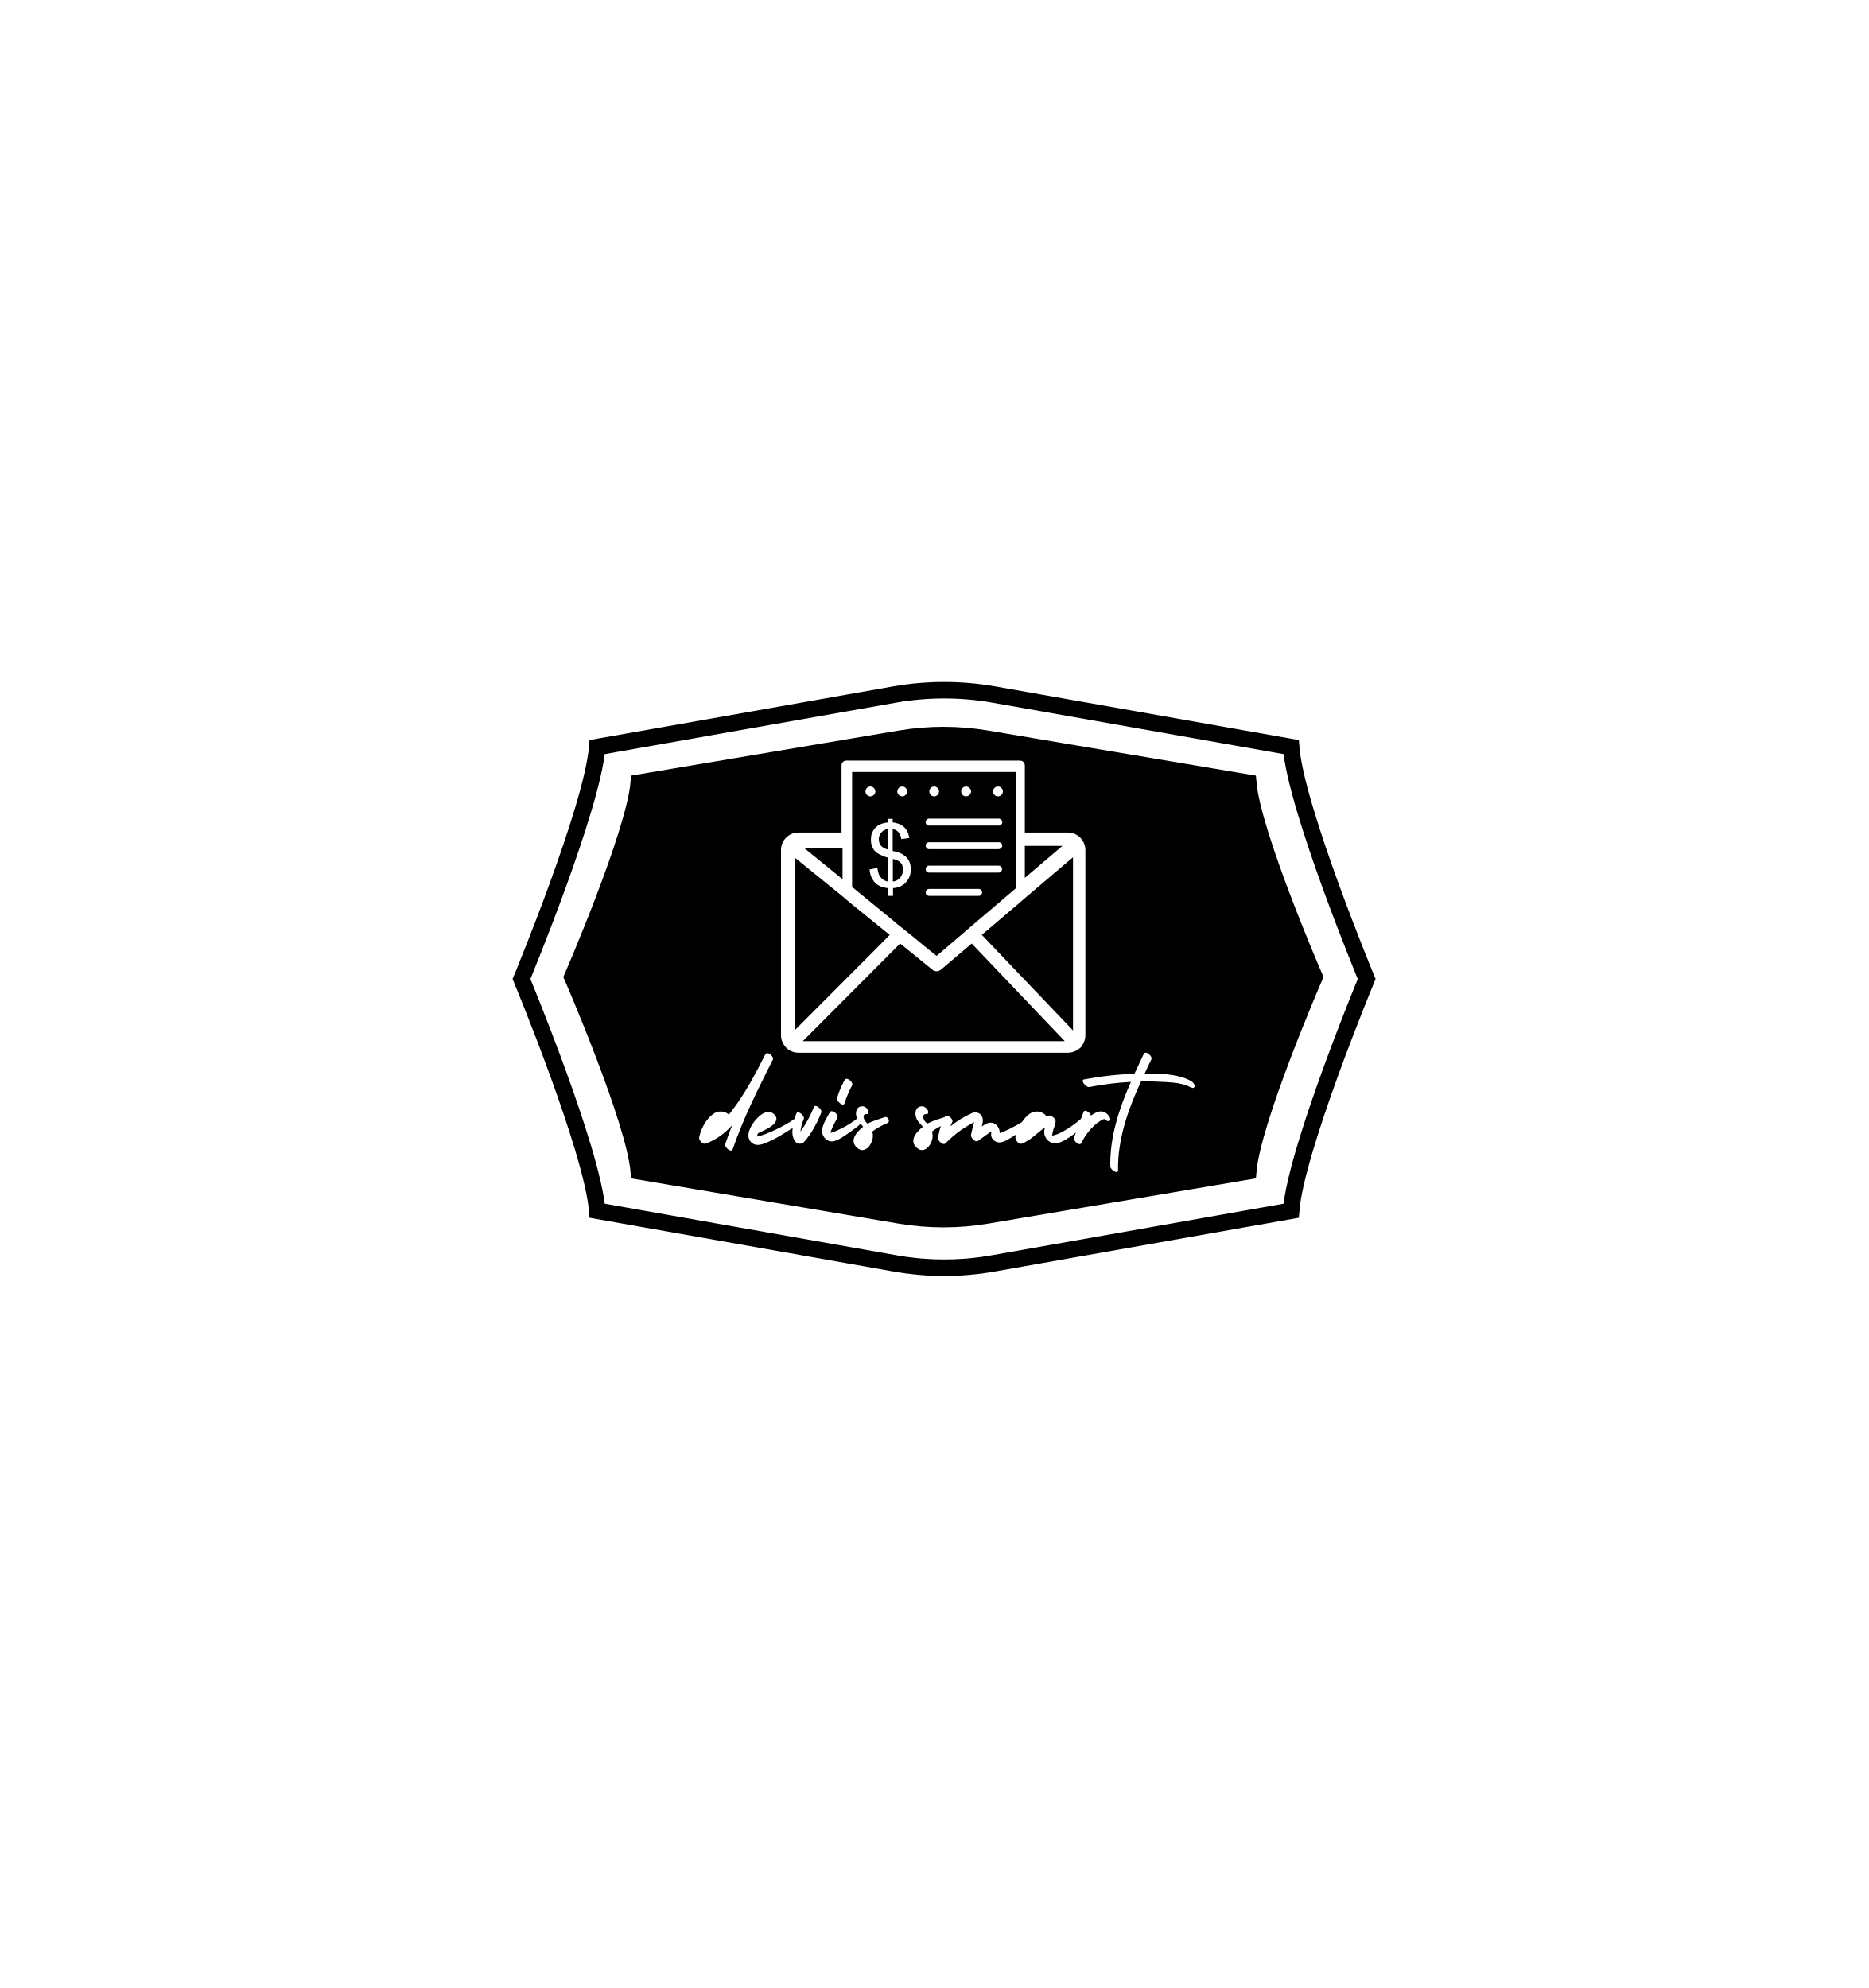
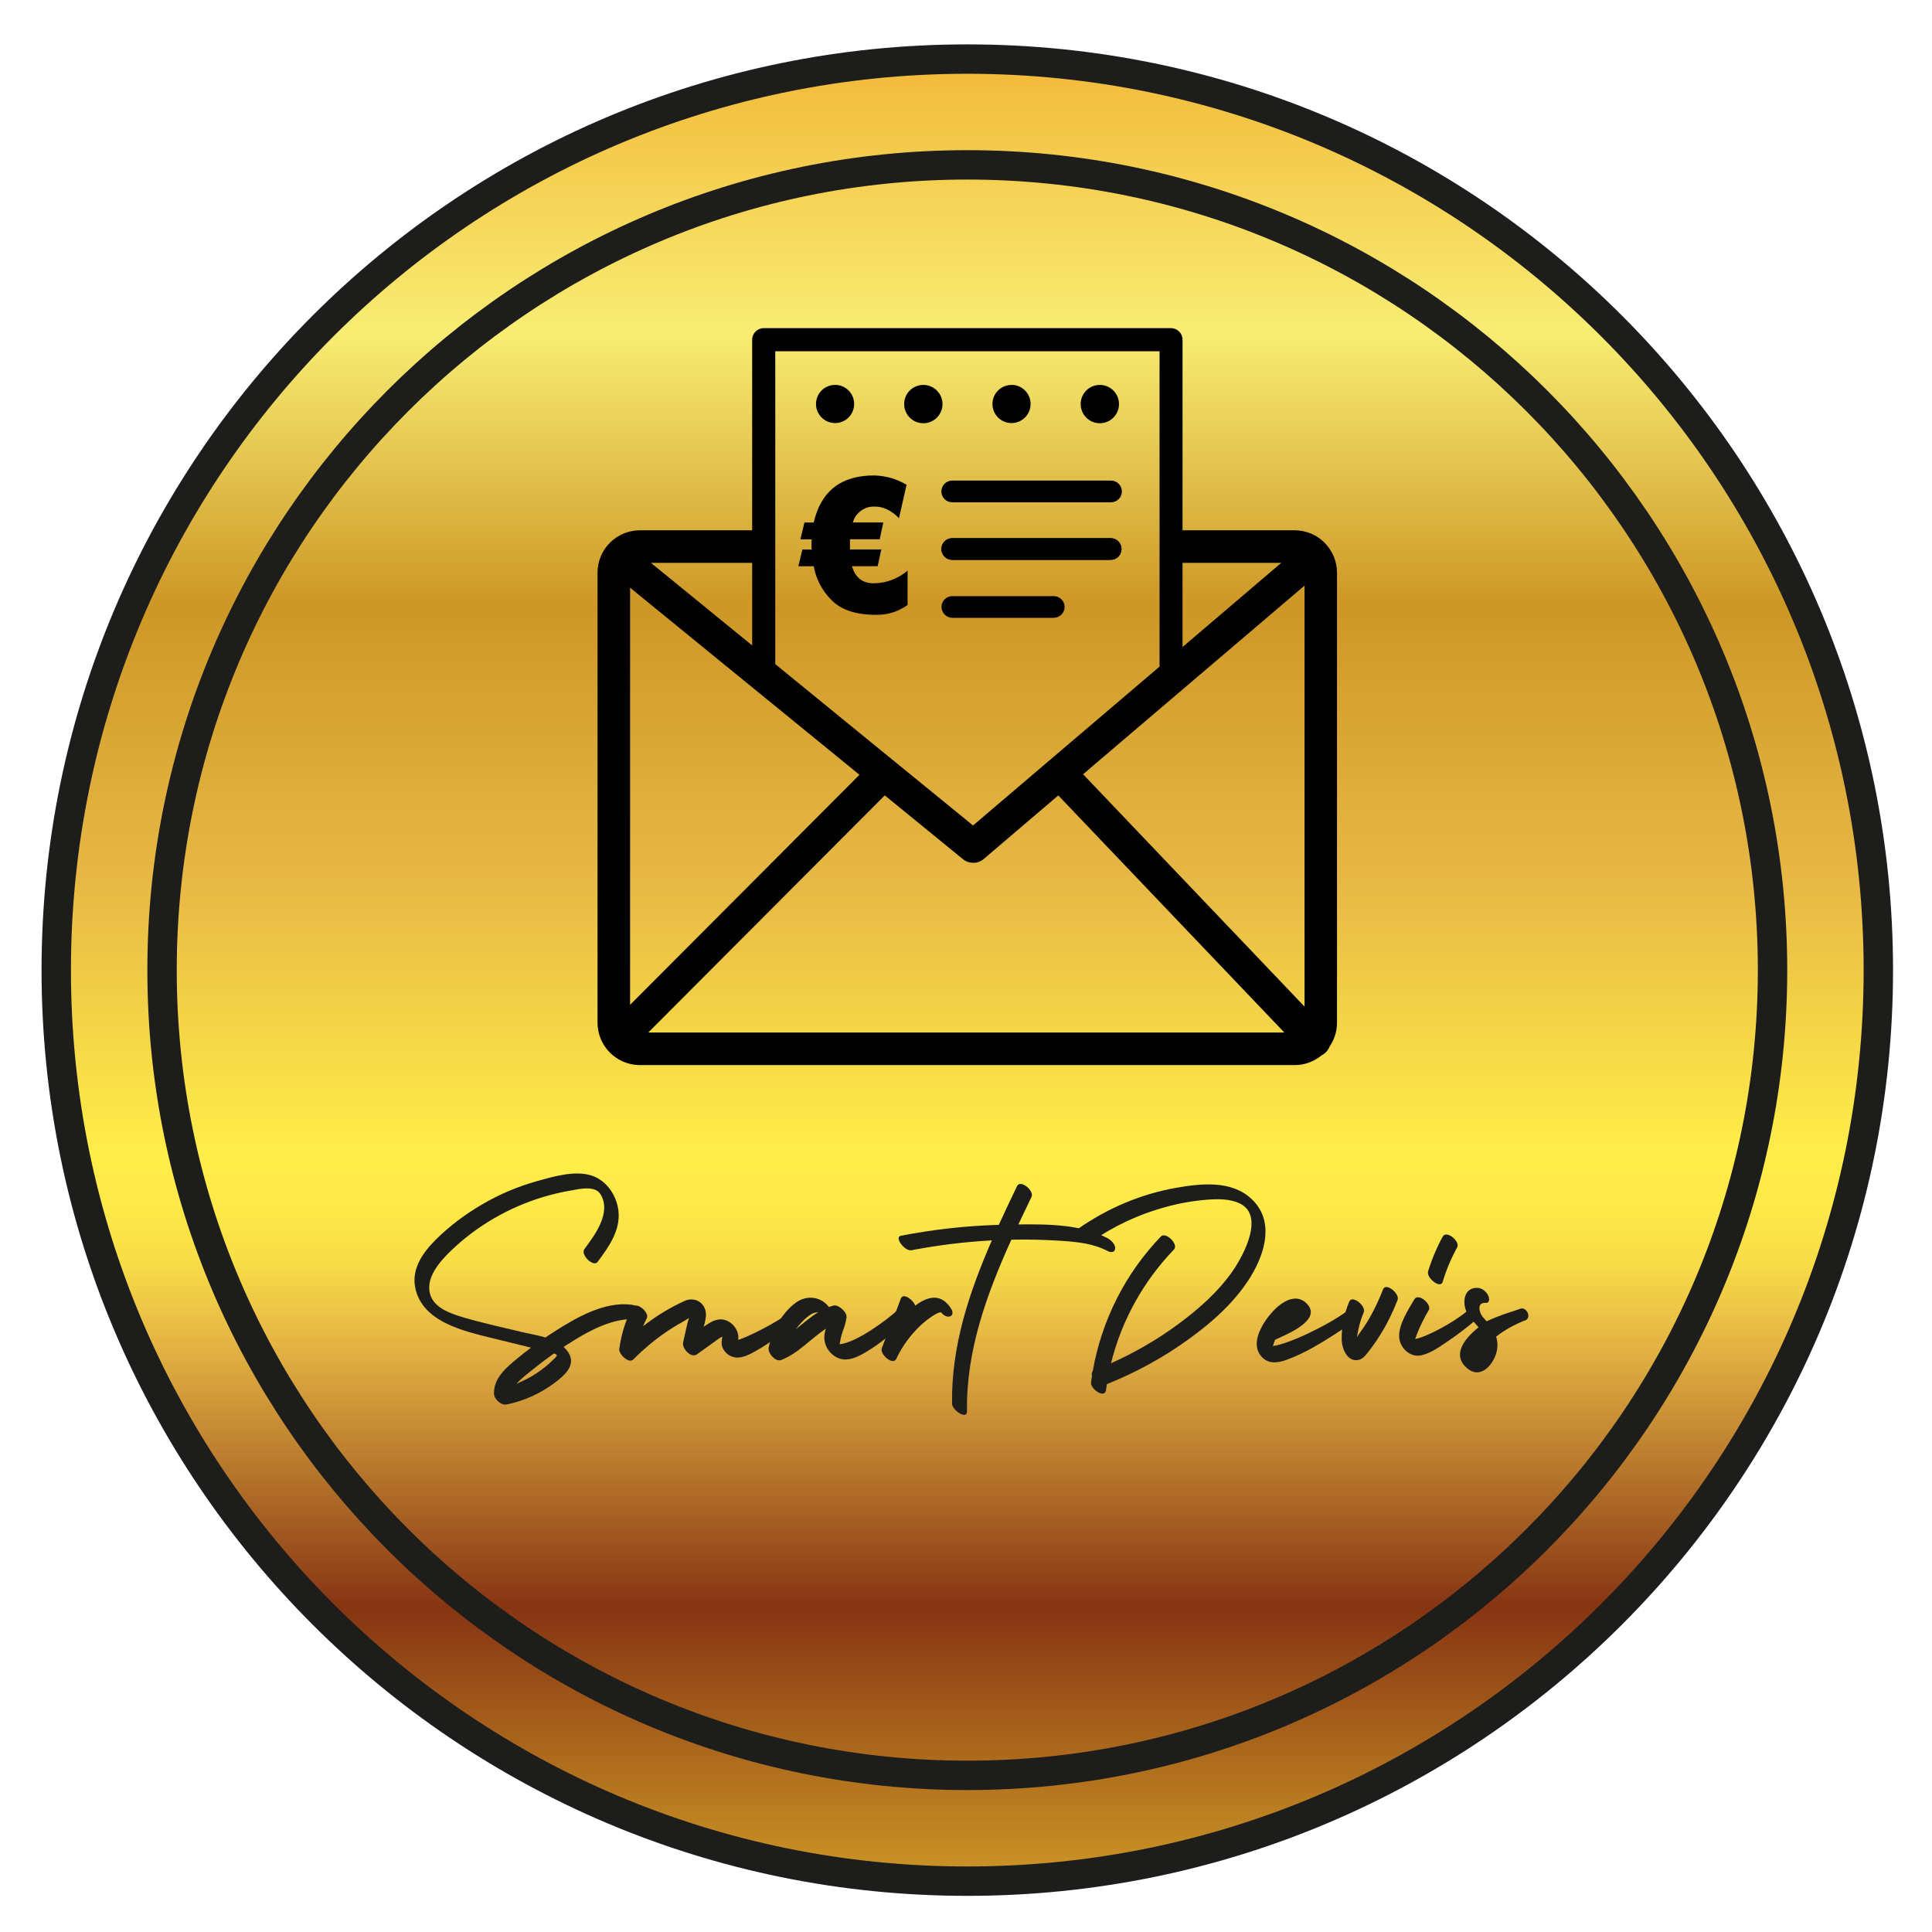
- <svg xmlns="http://www.w3.org/2000/svg" id="Layer_4" data-name="Layer 4" viewBox="0 0 113.26 120.52">
+ <svg xmlns="http://www.w3.org/2000/svg" id="Calque_1" data-name="Calque 1" viewBox="0 0 328.7 328.7">
  <defs>
    <style>
      .cls-1 {
+         fill: #010101;
+       }
+ 
+       .cls-1, .cls-2 {
+         stroke-width: 0px;
+       }
+ 
+       .cls-3 {
        fill: none;
-         stroke: #000;
+       }
+ 
+       .cls-3, .cls-4 {
+         stroke: #1d1d1b;
        stroke-miterlimit: 10;
+         stroke-width: 5px;
+       }
+ 
+       .cls-4 {
+         fill: url(#Dégradé_sans_nom_57);
      }

      .cls-2 {
-         stroke-width: 0px;
+         fill: #1d1d1b;
      }
    </style>
+     <linearGradient id="Dégradé_sans_nom_57" data-name="Dégradé sans nom 57" x1="164.57" y1="320.05" x2="164.57" y2="10.05" gradientUnits="userSpaceOnUse">
+       <stop offset="0" stop-color="#cd9726" />
+       <stop offset=".15" stop-color="#863412" />
+       <stop offset=".3" stop-color="#e7b845" />
+       <stop offset=".32" stop-color="#efcb46" />
+       <stop offset=".34" stop-color="#f8dd47" />
+       <stop offset=".37" stop-color="#fde948" />
+       <stop offset=".4" stop-color="#ffed49" />
+       <stop offset=".55" stop-color="#e7b845" />
+       <stop offset=".7" stop-color="#cd9726" />
+       <stop offset=".85" stop-color="#f8ed73" />
+       <stop offset="1" stop-color="#f2b939" />
+     </linearGradient>
  </defs>
-   <path class="cls-1" d="M78.26,45.29l-18.06-3.19c-1.96-.34-3.98-.34-5.94,0l-18.06,3.19c-.3,3.72-4.59,14.06-4.59,14.06,0,0,4.29,10.33,4.59,14.05l18.05,3.19c1.97.35,3.99.35,5.96,0l18.05-3.19c.29-3.72,4.58-14.05,4.58-14.05,0,0-4.29-10.34-4.58-14.06ZM75.66,71.01l-15.86,2.68c-1.72.29-3.5.29-5.23,0l-15.85-2.68c-.27-3.12-4.03-11.78-4.03-11.78,0,0,3.76-8.67,4.03-11.78l15.85-2.67c1.73-.29,3.5-.29,5.23,0l15.86,2.67c.26,3.11,4.02,11.78,4.02,11.78,0,0-3.76,8.66-4.02,11.78Z" />
-   <path class="cls-2" d="M75.66,47.45l-15.86-2.67c-1.73-.29-3.5-.29-5.23,0l-15.85,2.67c-.27,3.11-4.03,11.78-4.03,11.78,0,0,3.76,8.66,4.03,11.78l15.85,2.68c1.73.29,3.51.29,5.23,0l15.86-2.68c.26-3.12,4.02-11.78,4.02-11.78,0,0-3.76-8.67-4.02-11.78ZM43.96,69.36c.13-.39.27-.76.42-1.14-.45.48-.96.88-1.6,1.11-.19.07-.44-.22-.4-.39.12-.53.4-1.07.84-1.4.31-.23.7-.2.96.03.03-.04.06-.07.09-.11.85-1.08,1.5-2.32,2.12-3.54,0,0,.01,0,.01-.02.02-.03.06-.05.1-.05.02,0,.04,0,.06,0,.14.04.32.23.3.36-.01,0-.01.02-.02.04-.89,1.77-1.79,3.55-2.43,5.43-.07.23-.52-.13-.45-.33ZM49.24,68.55c-.11.18-.23.35-.36.51-.09.11-.18.25-.33.27-.35.07-.51-.36-.52-.63,0-.11,0-.22.02-.32-.56.36-1.15.74-1.77.96-.29.1-.59.12-.8-.15-.32-.43.1-1.06.39-1.37.26-.29.72-.61,1.07-.25.5.52-.67.98-.99,1.13-.03.06-.06.13-.07.2.51-.07,1.74-.67,2.28-1.07.03-.11.07-.22.11-.32.09-.23.53.14.45.33-.08.19-.14.39-.18.6,0,.05-.02.11-.03.17.03-.04.05-.08.07-.1.1-.14.2-.29.29-.45.18-.3.33-.61.46-.94.09-.23.53.14.45.33-.15.38-.33.75-.54,1.1ZM53.78,68.09c-.32.13-.63.3-.91.51.04.12.05.25.03.39-.06.43-.48.98-.93.61-.48-.4-.14-.9.35-1.29-.05-.07-.1-.12-.15-.18-.26.23-.54.43-.82.62-.25.17-.54.38-.84.44-.34.07-.67-.25-.68-.59-.01-.39.29-.84.47-1.17.13-.22.56.16.46.34-.15.26-.28.51-.39.79-.01.04-.03.08-.04.12.36-.07,1.21-.52,1.62-.87-.14-.31-.07-.77.35-.74.14.01.27.12.32.24.04.09.06.24-.08.23-.29-.02-.2.3-.09.43.04.05.08.1.13.15.43-.21.86-.32,1.04-.39.2-.08.38.27.16.36ZM50.74,66.56c.11-.38.27-.74.46-1.09.12-.22.55.15.45.33-.19.35-.34.71-.46,1.09-.07.23-.51-.13-.45-.33ZM48.4,63.82c-.3,0-.56-.12-.75-.31-.19-.2-.31-.46-.31-.75v-11.23c0-.29.11-.55.31-.75.19-.19.45-.31.75-.31h2.61v-4.07c0-.16.12-.29.29-.29h10.53c.16,0,.29.13.29.29v4.07h2.61c.29,0,.56.12.75.31.19.2.31.46.31.75v11.23c0,.22-.07.42-.18.59-.02.06-.06.11-.1.15-.03.03-.06.05-.1.07-.18.15-.42.25-.68.25h-16.33ZM66.95,67.84c-.12,0-.37.19-.44.24-.13.1-.25.21-.36.33-.24.26-.45.56-.6.88-.1.23-.53-.14-.45-.33.04-.1.07-.2.12-.3-.19.15-.39.29-.6.41-.22.13-.48.27-.74.24-.26-.03-.48-.24-.56-.49-.05-.17-.02-.32.02-.47-.47.32-.86.77-1.39.98-.19.08-.43-.22-.4-.39.01-.06.03-.11.05-.17-.13.09-.28.18-.42.26-.17.1-.38.22-.59.23-.22.01-.44-.15-.5-.36-.03-.1-.01-.19,0-.28v-.02s-.04.02-.06.03c-.08.05-.16.12-.24.17-.17.12-.33.24-.5.36-.18.13-.47-.19-.43-.38.05-.19.09-.39.13-.59.02-.05.04-.11.06-.17-.08.05-.15.09-.21.12-.19.11-.39.23-.57.36-.35.24-.67.52-.97.82-.14.14-.46-.17-.44-.32.03-.25.09-.49.17-.73-.19.09-.37.2-.54.33.04.12.05.25.03.39-.06.43-.49.98-.93.61-.48-.4-.14-.9.35-1.29-.13-.16-.28-.28-.37-.46-.16-.31-.1-.81.35-.78.13.01.26.12.32.24.04.09.05.24-.08.23-.29-.02-.2.3-.1.43.05.05.09.1.13.15.44-.21.86-.32,1.05-.39.01,0,.01,0,.02,0,0,0,0-.02.01-.03.12-.22.55.15.45.33-.04.08-.08.16-.11.25.4-.32.84-.59,1.3-.8.3-.13.63.04.66.38.02.14-.02.29-.06.43.06-.04.12-.08.19-.12.16-.1.35-.15.54-.07.18.08.33.28.35.48.01.04.01.08,0,.12.19-.05.87-.37,1.36-.68.11-.18.27-.35.44-.48.34-.26.8-.19,1.04.13.05,0,.1-.03.15-.04.06-.02.13.01.2.06.1.06.2.18.2.27.01.03.01.06,0,.08-.02.14-.07.27-.12.4-.04.14-.07.27-.09.4h.02c.5-.06,1.36-.68,1.73-1.01.05-.14.11-.28.16-.42.07-.19.39.03.45.22.41-.31.84-.4,1.14.11.06.1.04.22-.08.23-.1,0-.18-.06-.25-.13ZM72.18,65.92c-.46-.24-.97-.29-1.48-.32-.51-.03-1.01-.05-1.51-.04h-.03c-.78,1.71-1.42,3.49-1.39,5.39,0,.27-.47-.04-.47-.24-.03-1.8.53-3.49,1.25-5.12-.85.04-1.69.15-2.52.31-.21.04-.55-.42-.33-.46,1.01-.19,2.03-.31,3.06-.34.19-.41.38-.81.57-1.21.11-.23.55.15.46.33-.14.29-.28.58-.41.87.93-.01,1.97,0,2.79.43.1.05.25.19.24.32,0,.13-.13.14-.23.08Z" />
-   <polygon class="cls-2" points="64.4 51.28 62.12 53.22 62.12 51.28 64.4 51.28" />
+   <circle class="cls-4" cx="164.57" cy="165.05" r="155" />
+   <circle class="cls-3" cx="164.57" cy="165.05" r="137" />
  <g>
-     <path class="cls-2" d="M54.31,55.95s.08.03.11.07h.01l.12.13" />
-     <polygon class="cls-2" points="51.07 51.4 51.07 53.3 48.73 51.4 51.07 51.4" />
-     <polygon class="cls-2" points="65.04 51.97 65.04 62.47 60.44 57.65 59.51 56.67 59.73 56.49 61.6 54.9 62.18 54.4 65.04 51.97" />
-     <path class="cls-2" d="M51.65,46.8v6.97l2.66,2.18s.24.2.24.2l.96.77.44.37.82.66.66-.56,1.68-1.44,2.49-2.12v-7.03h-9.95ZM54.69,47.68c.16,0,.3.14.3.3s-.14.3-.3.3-.3-.14-.3-.3.14-.3.3-.3ZM52.46,47.98c0-.16.13-.3.3-.3.16,0,.3.14.3.3s-.14.3-.3.3c-.17,0-.3-.14-.3-.3ZM54.91,53.5c-.1.1-.21.18-.35.24-.13.06-.27.09-.43.1v.47h-.29v-.47c-.12,0-.22-.03-.31-.06-.1-.02-.18-.05-.25-.09-.08-.04-.14-.09-.21-.15-.06-.06-.12-.13-.17-.22-.05-.08-.1-.17-.13-.27-.03-.11-.05-.22-.06-.34h0l.46-.09h.01c.02.12.04.23.07.32.03.1.07.17.12.23.06.08.13.14.21.19.08.04.16.07.25.08v-1.44c-.1-.03-.19-.06-.29-.1-.1-.04-.19-.09-.29-.14-.08-.04-.14-.09-.2-.15s-.11-.12-.15-.2v-.02c-.04-.06-.07-.14-.08-.21-.02-.08-.03-.17-.03-.26,0-.12.01-.24.04-.34,0-.04.03-.08.04-.11.06-.14.15-.26.27-.36.08-.07.17-.12.29-.17.11-.04.25-.07.4-.08v-.22h.28v.22c.13.01.25.04.36.08.11.04.2.09.28.16.1.08.18.18.24.3.03.05.06.12.08.18.02.07.03.14.05.21h0s-.01.01-.01.01l-.47.07h-.01c-.01-.09-.03-.17-.06-.24-.01-.02-.02-.03-.02-.05-.03-.05-.06-.09-.09-.13-.04-.05-.09-.09-.15-.12-.06-.03-.12-.05-.2-.07v1.33c.12.02.21.05.29.07.08.03.14.05.17.06.08.03.14.07.2.11.06.04.11.08.16.13.04.04.08.09.12.14.03.06.06.12.09.18.02.06.04.13.05.2.02.07.02.14.02.21,0,.32-.1.59-.31.81ZM58.56,47.68c.16,0,.3.14.3.3s-.14.3-.3.3c-.17,0-.3-.14-.3-.3s.13-.3.3-.3ZM56.62,47.68c.17,0,.3.14.3.3s-.13.3-.3.3c-.16,0-.29-.14-.29-.3s.13-.3.29-.3ZM59.32,54.31h-3c-.12,0-.21-.09-.21-.21s.09-.21.21-.21h3c.12,0,.21.09.21.21s-.09.21-.21.21ZM60.53,52.9h-4.21c-.12,0-.21-.09-.21-.21s.09-.21.21-.21h4.21c.11,0,.21.09.21.21s-.1.21-.21.21ZM60.7,51.4s-.09.08-.16.08h-4.22c-.07,0-.13-.03-.16-.08-.03-.03-.05-.08-.05-.13,0-.12.09-.21.21-.21h4.22c.12,0,.21.09.21.21,0,.05-.02.1-.05.13ZM60.54,50.05h-4.22c-.12,0-.21-.09-.21-.21s.09-.21.21-.21h4.22c.12,0,.21.09.21.21s-.09.21-.21.21ZM60.49,48.28c-.16,0-.3-.14-.3-.3s.14-.3.3-.3c.17,0,.3.14.3.3s-.13.3-.3.3Z" />
-     <path class="cls-2" d="M54.73,52.72c0,.1-.01.19-.04.27-.03.08-.07.16-.13.22-.06.07-.13.12-.2.16s-.15.06-.24.07v-1.37c.12.03.22.07.31.11.08.04.14.09.18.14.04.05.07.1.09.17.02.07.03.15.03.23Z" />
-     <path class="cls-2" d="M53.84,50.25v1.26c-.1-.03-.19-.06-.26-.1-.01,0-.02-.01-.03-.02-.06-.03-.11-.07-.15-.12-.05-.05-.08-.11-.1-.18-.02-.06-.03-.13-.03-.21s0-.16.04-.22c.01-.03.02-.05.03-.08.02-.04.05-.08.08-.11.05-.06.11-.11.18-.14.07-.04.15-.06.24-.08Z" />
-     <polygon class="cls-2" points="53.93 56.68 52.94 57.68 48.21 62.42 48.21 52.02 51.07 54.34 51.65 54.83 53.6 56.41 53.93 56.68" />
-     <path class="cls-2" d="M64.54,63.12h-15.88l5.9-5.92,1.96,1.59c.07.06.16.09.25.09.1,0,.19-.03.27-.1l1.86-1.58,5.64,5.92Z" />
+     <path class="cls-1" d="M189.02,81.76h-27.01c-1.02,0-1.85.83-1.85,1.85s.83,1.85,1.85,1.85h27.01c1.02,0,1.85-.83,1.85-1.85s-.83-1.85-1.85-1.85ZM188.96,91.56h-26.95c-1.02,0-1.85.83-1.85,1.85s.83,1.84,1.85,1.84h26.95c1.02,0,1.85-.82,1.85-1.84s-.83-1.85-1.85-1.85ZM187.11,65.49c-.87,0-1.69.34-2.3.95-.61.61-.95,1.44-.95,2.31,0,1.8,1.46,3.26,3.26,3.26s3.26-1.46,3.26-3.26c0-1.8-1.46-3.26-3.26-3.26ZM179.28,101.42h-17.25c-1.02,0-1.85.83-1.85,1.84s.83,1.85,1.85,1.85h17.25c1.02,0,1.85-.83,1.85-1.85s-.83-1.84-1.85-1.84ZM172.1,65.49c-.87,0-1.69.34-2.31.95-.6.61-.94,1.43-.94,2.29,0,1.79,1.45,3.25,3.24,3.25,1.79,0,3.25-1.45,3.25-3.25,0-1.79-1.45-3.25-3.24-3.25ZM157.09,65.49c-.87,0-1.69.34-2.31.95-.61.61-.95,1.44-.95,2.31,0,1.8,1.46,3.26,3.26,3.26s3.26-1.46,3.26-3.26c0-1.8-1.46-3.26-3.26-3.26ZM142.08,65.49c-.87,0-1.69.34-2.31.95-.6.61-.94,1.43-.94,2.29,0,1.79,1.45,3.25,3.24,3.25,1.79,0,3.25-1.45,3.25-3.25,0-1.79-1.45-3.25-3.24-3.25ZM142.08,65.49c-.87,0-1.69.34-2.31.95-.6.61-.94,1.43-.94,2.29,0,1.79,1.45,3.25,3.24,3.25,1.79,0,3.25-1.45,3.25-3.25,0-1.79-1.45-3.25-3.24-3.25ZM157.09,65.49c-.87,0-1.69.34-2.31.95-.61.61-.95,1.44-.95,2.31,0,1.8,1.46,3.26,3.26,3.26s3.26-1.46,3.26-3.26c0-1.8-1.46-3.26-3.26-3.26ZM172.1,65.49c-.87,0-1.69.34-2.31.95-.6.61-.94,1.43-.94,2.29,0,1.79,1.45,3.25,3.24,3.25,1.79,0,3.25-1.45,3.25-3.25,0-1.79-1.45-3.25-3.24-3.25ZM187.11,65.49c-.87,0-1.69.34-2.3.95-.61.61-.95,1.44-.95,2.31,0,1.8,1.46,3.26,3.26,3.26s3.26-1.46,3.26-3.26c0-1.8-1.46-3.26-3.26-3.26ZM189.02,81.76h-27.01c-1.02,0-1.85.83-1.85,1.85s.83,1.85,1.85,1.85h27.01c1.02,0,1.85-.83,1.85-1.85s-.83-1.85-1.85-1.85ZM188.96,91.56h-26.95c-1.02,0-1.85.83-1.85,1.85s.83,1.84,1.85,1.84h26.95c1.02,0,1.85-.82,1.85-1.84s-.83-1.85-1.85-1.85ZM179.28,101.42h-17.25c-1.02,0-1.85.83-1.85,1.84s.83,1.85,1.85,1.85h17.25c1.02,0,1.85-.83,1.85-1.85s-.83-1.84-1.85-1.84ZM142.08,65.49c-.87,0-1.69.34-2.31.95-.6.61-.94,1.43-.94,2.29,0,1.79,1.45,3.25,3.24,3.25,1.79,0,3.25-1.45,3.25-3.25,0-1.79-1.45-3.25-3.24-3.25ZM157.09,65.49c-.87,0-1.69.34-2.31.95-.61.61-.95,1.44-.95,2.31,0,1.8,1.46,3.26,3.26,3.26s3.26-1.46,3.26-3.26c0-1.8-1.46-3.26-3.26-3.26ZM172.1,65.49c-.87,0-1.69.34-2.31.95-.6.61-.94,1.43-.94,2.29,0,1.79,1.45,3.25,3.24,3.25,1.79,0,3.25-1.45,3.25-3.25,0-1.79-1.45-3.25-3.24-3.25ZM179.28,101.42h-17.25c-1.02,0-1.85.83-1.85,1.84s.83,1.85,1.85,1.85h17.25c1.02,0,1.85-.83,1.85-1.85s-.83-1.84-1.85-1.84ZM187.11,65.49c-.87,0-1.69.34-2.3.95-.61.61-.95,1.44-.95,2.31,0,1.8,1.46,3.26,3.26,3.26s3.26-1.46,3.26-3.26c0-1.8-1.46-3.26-3.26-3.26ZM188.96,91.56h-26.95c-1.02,0-1.85.83-1.85,1.85s.83,1.84,1.85,1.84h26.95c1.02,0,1.85-.82,1.85-1.84s-.83-1.85-1.85-1.85ZM189.02,81.76h-27.01c-1.02,0-1.85.83-1.85,1.85s.83,1.85,1.85,1.85h27.01c1.02,0,1.85-.83,1.85-1.85s-.83-1.85-1.85-1.85ZM189.02,81.76h-27.01c-1.02,0-1.85.83-1.85,1.85s.83,1.85,1.85,1.85h27.01c1.02,0,1.85-.83,1.85-1.85s-.83-1.85-1.85-1.85ZM188.96,91.56h-26.95c-1.02,0-1.85.83-1.85,1.85s.83,1.84,1.85,1.84h26.95c1.02,0,1.85-.82,1.85-1.84s-.83-1.85-1.85-1.85ZM187.11,65.49c-.87,0-1.69.34-2.3.95-.61.61-.95,1.44-.95,2.31,0,1.8,1.46,3.26,3.26,3.26s3.26-1.46,3.26-3.26c0-1.8-1.46-3.26-3.26-3.26ZM179.28,101.42h-17.25c-1.02,0-1.85.83-1.85,1.84s.83,1.85,1.85,1.85h17.25c1.02,0,1.85-.83,1.85-1.85s-.83-1.84-1.85-1.84ZM172.1,65.49c-.87,0-1.69.34-2.31.95-.6.61-.94,1.43-.94,2.29,0,1.79,1.45,3.25,3.24,3.25,1.79,0,3.25-1.45,3.25-3.25,0-1.79-1.45-3.25-3.24-3.25ZM157.09,65.49c-.87,0-1.69.34-2.31.95-.61.61-.95,1.44-.95,2.31,0,1.8,1.46,3.26,3.26,3.26s3.26-1.46,3.26-3.26c0-1.8-1.46-3.26-3.26-3.26ZM142.08,65.49c-.87,0-1.69.34-2.31.95-.6.61-.94,1.43-.94,2.29,0,1.79,1.45,3.25,3.24,3.25,1.79,0,3.25-1.45,3.25-3.25,0-1.79-1.45-3.25-3.24-3.25ZM142.08,65.49c-.87,0-1.69.34-2.31.95-.6.61-.94,1.43-.94,2.29,0,1.79,1.45,3.25,3.24,3.25,1.79,0,3.25-1.45,3.25-3.25,0-1.79-1.45-3.25-3.24-3.25ZM157.09,65.49c-.87,0-1.69.34-2.31.95-.61.61-.95,1.44-.95,2.31,0,1.8,1.46,3.26,3.26,3.26s3.26-1.46,3.26-3.26c0-1.8-1.46-3.26-3.26-3.26ZM172.1,65.49c-.87,0-1.69.34-2.31.95-.6.61-.94,1.43-.94,2.29,0,1.79,1.45,3.25,3.24,3.25,1.79,0,3.25-1.45,3.25-3.25,0-1.79-1.45-3.25-3.24-3.25ZM179.28,101.42h-17.25c-1.02,0-1.85.83-1.85,1.84s.83,1.85,1.85,1.85h17.25c1.02,0,1.85-.83,1.85-1.85s-.83-1.84-1.85-1.84ZM187.11,65.49c-.87,0-1.69.34-2.3.95-.61.61-.95,1.44-.95,2.31,0,1.8,1.46,3.26,3.26,3.26s3.26-1.46,3.26-3.26c0-1.8-1.46-3.26-3.26-3.26ZM188.96,91.56h-26.95c-1.02,0-1.85.83-1.85,1.85s.83,1.84,1.85,1.84h26.95c1.02,0,1.85-.82,1.85-1.84s-.83-1.85-1.85-1.85ZM189.02,81.76h-27.01c-1.02,0-1.85.83-1.85,1.85s.83,1.85,1.85,1.85h27.01c1.02,0,1.85-.83,1.85-1.85s-.83-1.85-1.85-1.85ZM142.08,65.49c-.87,0-1.69.34-2.31.95-.6.61-.94,1.43-.94,2.29,0,1.79,1.45,3.25,3.24,3.25,1.79,0,3.25-1.45,3.25-3.25,0-1.79-1.45-3.25-3.24-3.25ZM157.09,65.49c-.87,0-1.69.34-2.31.95-.61.61-.95,1.44-.95,2.31,0,1.8,1.46,3.26,3.26,3.26s3.26-1.46,3.26-3.26c0-1.8-1.46-3.26-3.26-3.26ZM172.1,65.49c-.87,0-1.69.34-2.31.95-.6.61-.94,1.43-.94,2.29,0,1.79,1.45,3.25,3.24,3.25,1.79,0,3.25-1.45,3.25-3.25,0-1.79-1.45-3.25-3.24-3.25ZM179.28,101.42h-17.25c-1.02,0-1.85.83-1.85,1.84s.83,1.85,1.85,1.85h17.25c1.02,0,1.85-.83,1.85-1.85s-.83-1.84-1.85-1.84ZM187.11,65.49c-.87,0-1.69.34-2.3.95-.61.61-.95,1.44-.95,2.31,0,1.8,1.46,3.26,3.26,3.26s3.26-1.46,3.26-3.26c0-1.8-1.46-3.26-3.26-3.26ZM188.96,91.56h-26.95c-1.02,0-1.85.83-1.85,1.85s.83,1.84,1.85,1.84h26.95c1.02,0,1.85-.82,1.85-1.84s-.83-1.85-1.85-1.85ZM189.02,81.76h-27.01c-1.02,0-1.85.83-1.85,1.85s.83,1.85,1.85,1.85h27.01c1.02,0,1.85-.83,1.85-1.85s-.83-1.85-1.85-1.85ZM189.02,81.76h-27.01c-1.02,0-1.85.83-1.85,1.85s.83,1.85,1.85,1.85h27.01c1.02,0,1.85-.83,1.85-1.85s-.83-1.85-1.85-1.85ZM188.96,91.56h-26.95c-1.02,0-1.85.83-1.85,1.85s.83,1.84,1.85,1.84h26.95c1.02,0,1.85-.82,1.85-1.84s-.83-1.85-1.85-1.85ZM187.11,65.49c-.87,0-1.69.34-2.3.95-.61.61-.95,1.44-.95,2.31,0,1.8,1.46,3.26,3.26,3.26s3.26-1.46,3.26-3.26c0-1.8-1.46-3.26-3.26-3.26ZM179.28,101.42h-17.25c-1.02,0-1.85.83-1.85,1.84s.83,1.85,1.85,1.85h17.25c1.02,0,1.85-.83,1.85-1.85s-.83-1.84-1.85-1.84ZM172.1,65.49c-.87,0-1.69.34-2.31.95-.6.61-.94,1.43-.94,2.29,0,1.79,1.45,3.25,3.24,3.25,1.79,0,3.25-1.45,3.25-3.25,0-1.79-1.45-3.25-3.24-3.25ZM157.09,65.49c-.87,0-1.69.34-2.31.95-.61.61-.95,1.44-.95,2.31,0,1.8,1.46,3.26,3.26,3.26s3.26-1.46,3.26-3.26c0-1.8-1.46-3.26-3.26-3.26ZM142.08,65.49c-.87,0-1.69.34-2.31.95-.6.61-.94,1.43-.94,2.29,0,1.79,1.45,3.25,3.24,3.25,1.79,0,3.25-1.45,3.25-3.25,0-1.79-1.45-3.25-3.24-3.25ZM142.08,65.49c-.87,0-1.69.34-2.31.95-.6.61-.94,1.43-.94,2.29,0,1.79,1.45,3.25,3.24,3.25,1.79,0,3.25-1.45,3.25-3.25,0-1.79-1.45-3.25-3.24-3.25ZM157.09,65.49c-.87,0-1.69.34-2.31.95-.61.61-.95,1.44-.95,2.31,0,1.8,1.46,3.26,3.26,3.26s3.26-1.46,3.26-3.26c0-1.8-1.46-3.26-3.26-3.26ZM172.1,65.49c-.87,0-1.69.34-2.31.95-.6.61-.94,1.43-.94,2.29,0,1.79,1.45,3.25,3.24,3.25,1.79,0,3.25-1.45,3.25-3.25,0-1.79-1.45-3.25-3.24-3.25ZM179.28,101.42h-17.25c-1.02,0-1.85.83-1.85,1.84s.83,1.85,1.85,1.85h17.25c1.02,0,1.85-.83,1.85-1.85s-.83-1.84-1.85-1.84ZM187.11,65.49c-.87,0-1.69.34-2.3.95-.61.61-.95,1.44-.95,2.31,0,1.8,1.46,3.26,3.26,3.26s3.26-1.46,3.26-3.26c0-1.8-1.46-3.26-3.26-3.26ZM188.96,91.56h-26.95c-1.02,0-1.85.83-1.85,1.85s.83,1.84,1.85,1.84h26.95c1.02,0,1.85-.82,1.85-1.84s-.83-1.85-1.85-1.85ZM189.02,81.76h-27.01c-1.02,0-1.85.83-1.85,1.85s.83,1.85,1.85,1.85h27.01c1.02,0,1.85-.83,1.85-1.85s-.83-1.85-1.85-1.85ZM189.02,81.76h-27.01c-1.02,0-1.85.83-1.85,1.85s.83,1.85,1.85,1.85h27.01c1.02,0,1.85-.83,1.85-1.85s-.83-1.85-1.85-1.85ZM188.96,91.56h-26.95c-1.02,0-1.85.83-1.85,1.85s.83,1.84,1.85,1.84h26.95c1.02,0,1.85-.82,1.85-1.84s-.83-1.85-1.85-1.85ZM187.11,65.49c-.87,0-1.69.34-2.3.95-.61.61-.95,1.44-.95,2.31,0,1.8,1.46,3.26,3.26,3.26s3.26-1.46,3.26-3.26c0-1.8-1.46-3.26-3.26-3.26ZM179.28,101.42h-17.25c-1.02,0-1.85.83-1.85,1.84s.83,1.85,1.85,1.85h17.25c1.02,0,1.85-.83,1.85-1.85s-.83-1.84-1.85-1.84ZM172.1,65.49c-.87,0-1.69.34-2.31.95-.6.61-.94,1.43-.94,2.29,0,1.79,1.45,3.25,3.24,3.25,1.79,0,3.25-1.45,3.25-3.25,0-1.79-1.45-3.25-3.24-3.25ZM157.09,65.49c-.87,0-1.69.34-2.31.95-.61.61-.95,1.44-.95,2.31,0,1.8,1.46,3.26,3.26,3.26s3.26-1.46,3.26-3.26c0-1.8-1.46-3.26-3.26-3.26ZM142.08,65.49c-.87,0-1.69.34-2.31.95-.6.61-.94,1.43-.94,2.29,0,1.79,1.45,3.25,3.24,3.25,1.79,0,3.25-1.45,3.25-3.25,0-1.79-1.45-3.25-3.24-3.25Z" />
+     <path class="cls-1" d="M225.36,92.34c-1.3-1.31-3.11-2.12-5.09-2.12h-19.08v-32.43c0-1.08-.88-1.96-1.97-1.96h-69.29c-1.08,0-1.96.88-1.96,1.96v32.43h-19.1c-1.99,0-3.79.81-5.1,2.12-1.31,1.3-2.11,3.11-2.11,5.1v76.55c0,1.99.81,3.8,2.11,5.1,1.31,1.31,3.12,2.12,5.1,2.12h111.39c1.75,0,3.36-.63,4.61-1.68.24-.12.47-.28.67-.47.31-.3.54-.65.68-1.02.79-1.16,1.25-2.55,1.25-4.05v-76.55c0-1.99-.81-3.79-2.12-5.1ZM201.19,95.76h16.8l-16.8,14.32v-14.32ZM131.9,59.76h65.38v53.65l-11.96,10.19-3.01,2.56-16.76,14.28-18.15-14.8-3.04-2.48-12.46-10.17v-53.25ZM127.97,95.76v14.05l-17.23-14.05h17.23ZM107.2,170.95v-70.96l20.77,16.94,15.39,12.55,2.87,2.34-39.03,39.13ZM110.29,175.67l40.24-40.35,13.31,10.86c.51.41,1.13.62,1.74.62.65,0,1.29-.23,1.79-.66l12.68-10.81,38.46,40.34h-108.23ZM221.95,171.26l-37.68-39.53,2.01-1.72,14.91-12.7,20.76-17.68v71.62Z" />
+     <path class="cls-1" d="M154.41,97.1v5.83c-1.57,1.14-3.47,1.72-5.41,1.67-3.41,0-5.94-.85-7.58-2.55-1.55-1.56-2.59-3.55-2.98-5.71h-2.61l.14-.59.54-2.26h1.59c-.03-.27-.04-.55-.03-.82,0-.42,0-.72.03-.91h-1.92l.37-1.55.31-1.31h1.58c1.23-5.34,4.65-8.01,10.26-8.01,1.95.04,3.86.58,5.54,1.59l-1.29,5.67c-1.31-1.31-2.67-1.96-4.08-1.96-1.74-.1-3.31,1.03-3.77,2.7h5.18l-.28,1.31-.33,1.55h-5.06v1.73h5.33l-.49,2.26-.13.59h-4.37c.56,1.94,1.8,2.91,3.69,2.91,2.12-.02,4.17-.78,5.78-2.16Z" />
+     <path class="cls-1" d="M188.96,91.56h-26.95c-1.02,0-1.85.83-1.85,1.85s.83,1.84,1.85,1.84h26.95c1.02,0,1.85-.82,1.85-1.84s-.83-1.85-1.85-1.85Z" />
+   </g>
+   <g>
+     <path class="cls-2" d="M108.74,224.5c-4.33-.55-8.85,2.09-12.35,4.33-.17.11-.33.22-.5.33.17.16.34.32.49.51,1.97,2.38-.21,4.26-2.15,5.7-2.39,1.76-5.11,2.97-8.01,3.58-.97.2-2.17-.92-2.18-1.88-.02-2.7,2.17-4.46,4.08-6.04.73-.6,1.47-1.18,2.23-1.75,0,0,0,0-.01,0-2.15-.53-4.29-1.06-6.44-1.58-4.95-1.22-12.29-2.8-13.3-8.87-.52-3.14,1.47-5.87,3.58-7.96,2.33-2.31,4.98-4.28,7.81-5.94,2.9-1.7,6.01-3.03,9.24-3.94,2.83-.8,6.64-1.95,9.53-.95,2.51.87,4.17,3.41,4.46,5.98.37,3.32-1.68,6.17-3.56,8.69-.69.92-2.97-1.22-2.22-2.22,1.78-2.38,4.64-6.21,2.72-9.31-.95-1.54-3.54-.89-5-.64-1.62.27-3.21.65-4.78,1.12-5.83,1.77-11.23,4.88-15.63,9.11-1.95,1.87-4.63,4.86-3.43,7.82.86,2.13,3.73,3.02,5.74,3.61,3.13.92,6.36,1.6,9.53,2.38,1.3.32,2.8.55,4.21.97.46-.31.92-.62,1.39-.92,3.79-2.42,8.59-5.25,13.28-4.65.73.09,1.43.62,1.74,1.3.2.42.29,1.34-.45,1.25ZM94.25,230.27c-1.19.84-2.36,1.72-3.49,2.63-.89.73-2.02,1.55-2.88,2.52,2.38-.96,4.55-2.37,6.38-4.22.55-.56.72-.64,0-.93Z" />
+     <path class="cls-2" d="M136.08,224.54c-2.32,1.86-4.7,3.71-7.29,5.19-.97.55-2.1,1.2-3.25,1.24-1.2.05-2.37-.79-2.7-1.96-.14-.5-.04-1.02.05-1.52,0-.03,0-.05.01-.08-.13.05-.25.1-.32.15-.46.28-.89.64-1.34.95-.89.63-1.78,1.27-2.67,1.91-1.01.72-2.57-1.02-2.35-2.02.24-1.07.48-2.14.72-3.21.06-.26.17-.59.28-.94-.41.24-.79.49-1.1.66-1.08.59-2.12,1.25-3.13,1.95-1.88,1.31-3.63,2.81-5.25,4.43-.78.78-2.49-.93-2.38-1.76.33-2.49,1.04-4.82,2.21-7.04.64-1.21,2.99.82,2.47,1.81-.23.44-.44.88-.64,1.34,2.2-1.71,4.58-3.18,7.1-4.32,1.59-.71,3.38.18,3.59,2.03.09.76-.15,1.59-.37,2.37.34-.23.67-.45,1.02-.65.91-.55,1.92-.82,2.93-.38,1.01.44,1.83,1.48,1.94,2.58.02.22.01.45-.02.68,1.3-.32,6.55-2.87,9.03-4.87.97-.78,2.33.73,1.43,1.45Z" />
+     <path class="cls-2" d="M154.4,224.52c-2.18,1.98-4.44,3.94-6.98,5.46-1.17.7-2.58,1.46-3.99,1.29-1.42-.17-2.63-1.33-3.04-2.68-.27-.9-.14-1.72.11-2.53-2.55,1.69-4.67,4.18-7.58,5.32-1.01.4-2.35-1.22-2.14-2.14.64-2.85,2.19-5.8,4.57-7.58,1.89-1.41,4.34-1.07,5.68.71.26-.09.53-.18.8-.25.32-.08.71.06,1.07.31.56.37,1.08.98,1.11,1.48.04.17.03.32-.03.44-.1.76-.35,1.46-.61,2.19-.27.75-.39,1.44-.53,2.17.04,0,.07-.01.11-.02,2.87-.34,7.94-4.13,9.74-5.77.91-.83,2.57.8,1.69,1.59ZM139.21,223.26s-.03,0-.04-.01c-.18.03-.37.06-.55.09-.53.13-.99.49-1.41.84-.65.54-1.22,1.2-1.72,1.87-.02.03-.03.05-.05.08,1.23-1.01,2.43-2.06,3.77-2.87Z" />
+     <path class="cls-2" d="M161.43,224c-.51.05-.99-.32-1.34-.74-.64,0-2.04,1.05-2.39,1.32-.7.54-1.34,1.14-1.94,1.79-1.33,1.42-2.44,3.03-3.26,4.8-.57,1.24-2.87-.77-2.47-1.81,1.06-2.82,2.21-5.6,3.23-8.43.37-1.03,2.1.16,2.45,1.21,2.18-1.67,4.52-2.16,6.17.62.31.53.22,1.18-.45,1.25Z" />
+     <path class="cls-2" d="M189.73,212.41c-.07.69-.72.73-1.25.45-2.5-1.32-5.29-1.58-8.06-1.76-2.73-.18-5.47-.24-8.21-.19-.05,0-.1,0-.14,0-4.2,9.26-7.72,18.93-7.55,29.21.02,1.52-2.53-.2-2.54-1.29-.16-9.76,2.91-18.96,6.77-27.8-4.59.25-9.15.81-13.67,1.68-1.15.22-3-2.24-1.81-2.47,5.49-1.06,11.06-1.69,16.66-1.85,1.01-2.21,2.06-4.4,3.1-6.58.58-1.22,2.96.79,2.47,1.81-.75,1.56-1.5,3.12-2.24,4.7,5.08-.06,10.7-.02,15.17,2.34.55.29,1.36,1.04,1.3,1.74Z" />
+     <path class="cls-2" d="M212.88,217.05c-2.66,4.37-6.55,7.84-10.67,10.81-4.3,3.11-8.97,5.66-13.89,7.63-.05.33-.1.67-.15,1-.21,1.56-2.69-.21-2.55-1.29.05-.38.11-.77.17-1.15-.09-.3-.07-.57.12-.75,1.51-8.61,5.51-16.61,11.6-22.93.84-.87,3.06,1.35,2.22,2.22-5.2,5.39-8.92,12.1-10.71,19.35,4-1.8,7.82-3.99,11.36-6.6,3.52-2.59,6.88-5.54,9.38-9.15,1.78-2.58,5.44-9.34,1.19-11.43-1.72-.84-3.84-.79-5.7-.64-2.36.19-4.71.62-6.99,1.25-4.52,1.23-8.79,3.23-12.64,5.92-1.04.72-3.14-1.58-2.22-2.22,4.99-3.48,10.64-5.91,16.64-6.97,4.27-.76,9.5-1.34,12.93,1.92,3.85,3.66,2.31,9.05-.11,13.04Z" />
+     <path class="cls-2" d="M230.82,224.56c-3.79,2.47-7.76,5.31-12.06,6.84-1.58.56-3.2.67-4.32-.82-1.73-2.31.51-5.71,2.08-7.43,1.42-1.56,3.94-3.31,5.83-1.34,2.71,2.83-3.67,5.3-5.39,6.12,0,0,0,0-.01,0-.15.35-.28.71-.38,1.08,2.84-.37,9.77-3.77,12.6-5.96,1-.77,2.57.91,1.65,1.52Z" />
+     <path class="cls-2" d="M237.78,221.16c-.81,2.08-1.78,4.08-2.97,5.97-.59.95-1.23,1.87-1.92,2.75-.48.6-.99,1.35-1.8,1.5-1.91.35-2.79-1.98-2.82-3.45-.04-2.21.43-4.44,1.28-6.47.51-1.23,2.91.76,2.47,1.81-.44,1.05-.78,2.13-.98,3.25-.05.25-.11.58-.17.95.16-.23.29-.44.38-.56.57-.78,1.11-1.58,1.6-2.41.97-1.64,1.77-3.37,2.46-5.14.48-1.23,2.88.74,2.47,1.81Z" />
+     <path class="cls-2" d="M251.13,224.53c-1.55,1.32-3.17,2.56-4.86,3.7-1.36.92-2.9,2.04-4.54,2.37-1.87.38-3.65-1.36-3.69-3.21-.05-2.12,1.54-4.54,2.58-6.32.69-1.19,3.03.86,2.47,1.81-.82,1.41-1.53,2.79-2.1,4.32-.08.21-.15.41-.23.62,1.94-.35,6.54-2.81,8.77-4.7.95-.8,2.5.66,1.61,1.42ZM242.97,216.3c.63-2.05,1.45-4.01,2.48-5.9.66-1.2,3.01.84,2.47,1.81-1.03,1.88-1.86,3.84-2.48,5.9-.37,1.23-2.81-.71-2.47-1.81Z" />
+     <path class="cls-2" d="M259.47,224.64c-1.76.69-3.43,1.6-4.92,2.76.2.67.27,1.38.17,2.11-.33,2.32-2.65,5.32-5.07,3.31-2.6-2.17-.76-4.85,1.9-7-.66-.84-1.48-1.52-1.98-2.5-.86-1.69-.52-4.38,1.89-4.2.73.05,1.44.65,1.74,1.3.21.45.29,1.3-.45,1.25-1.55-.11-1.09,1.64-.51,2.35.22.27.46.52.69.78,2.38-1.13,4.68-1.73,5.7-2.13,1.07-.42,2.06,1.52.83,2Z" />
  </g>
</svg>
